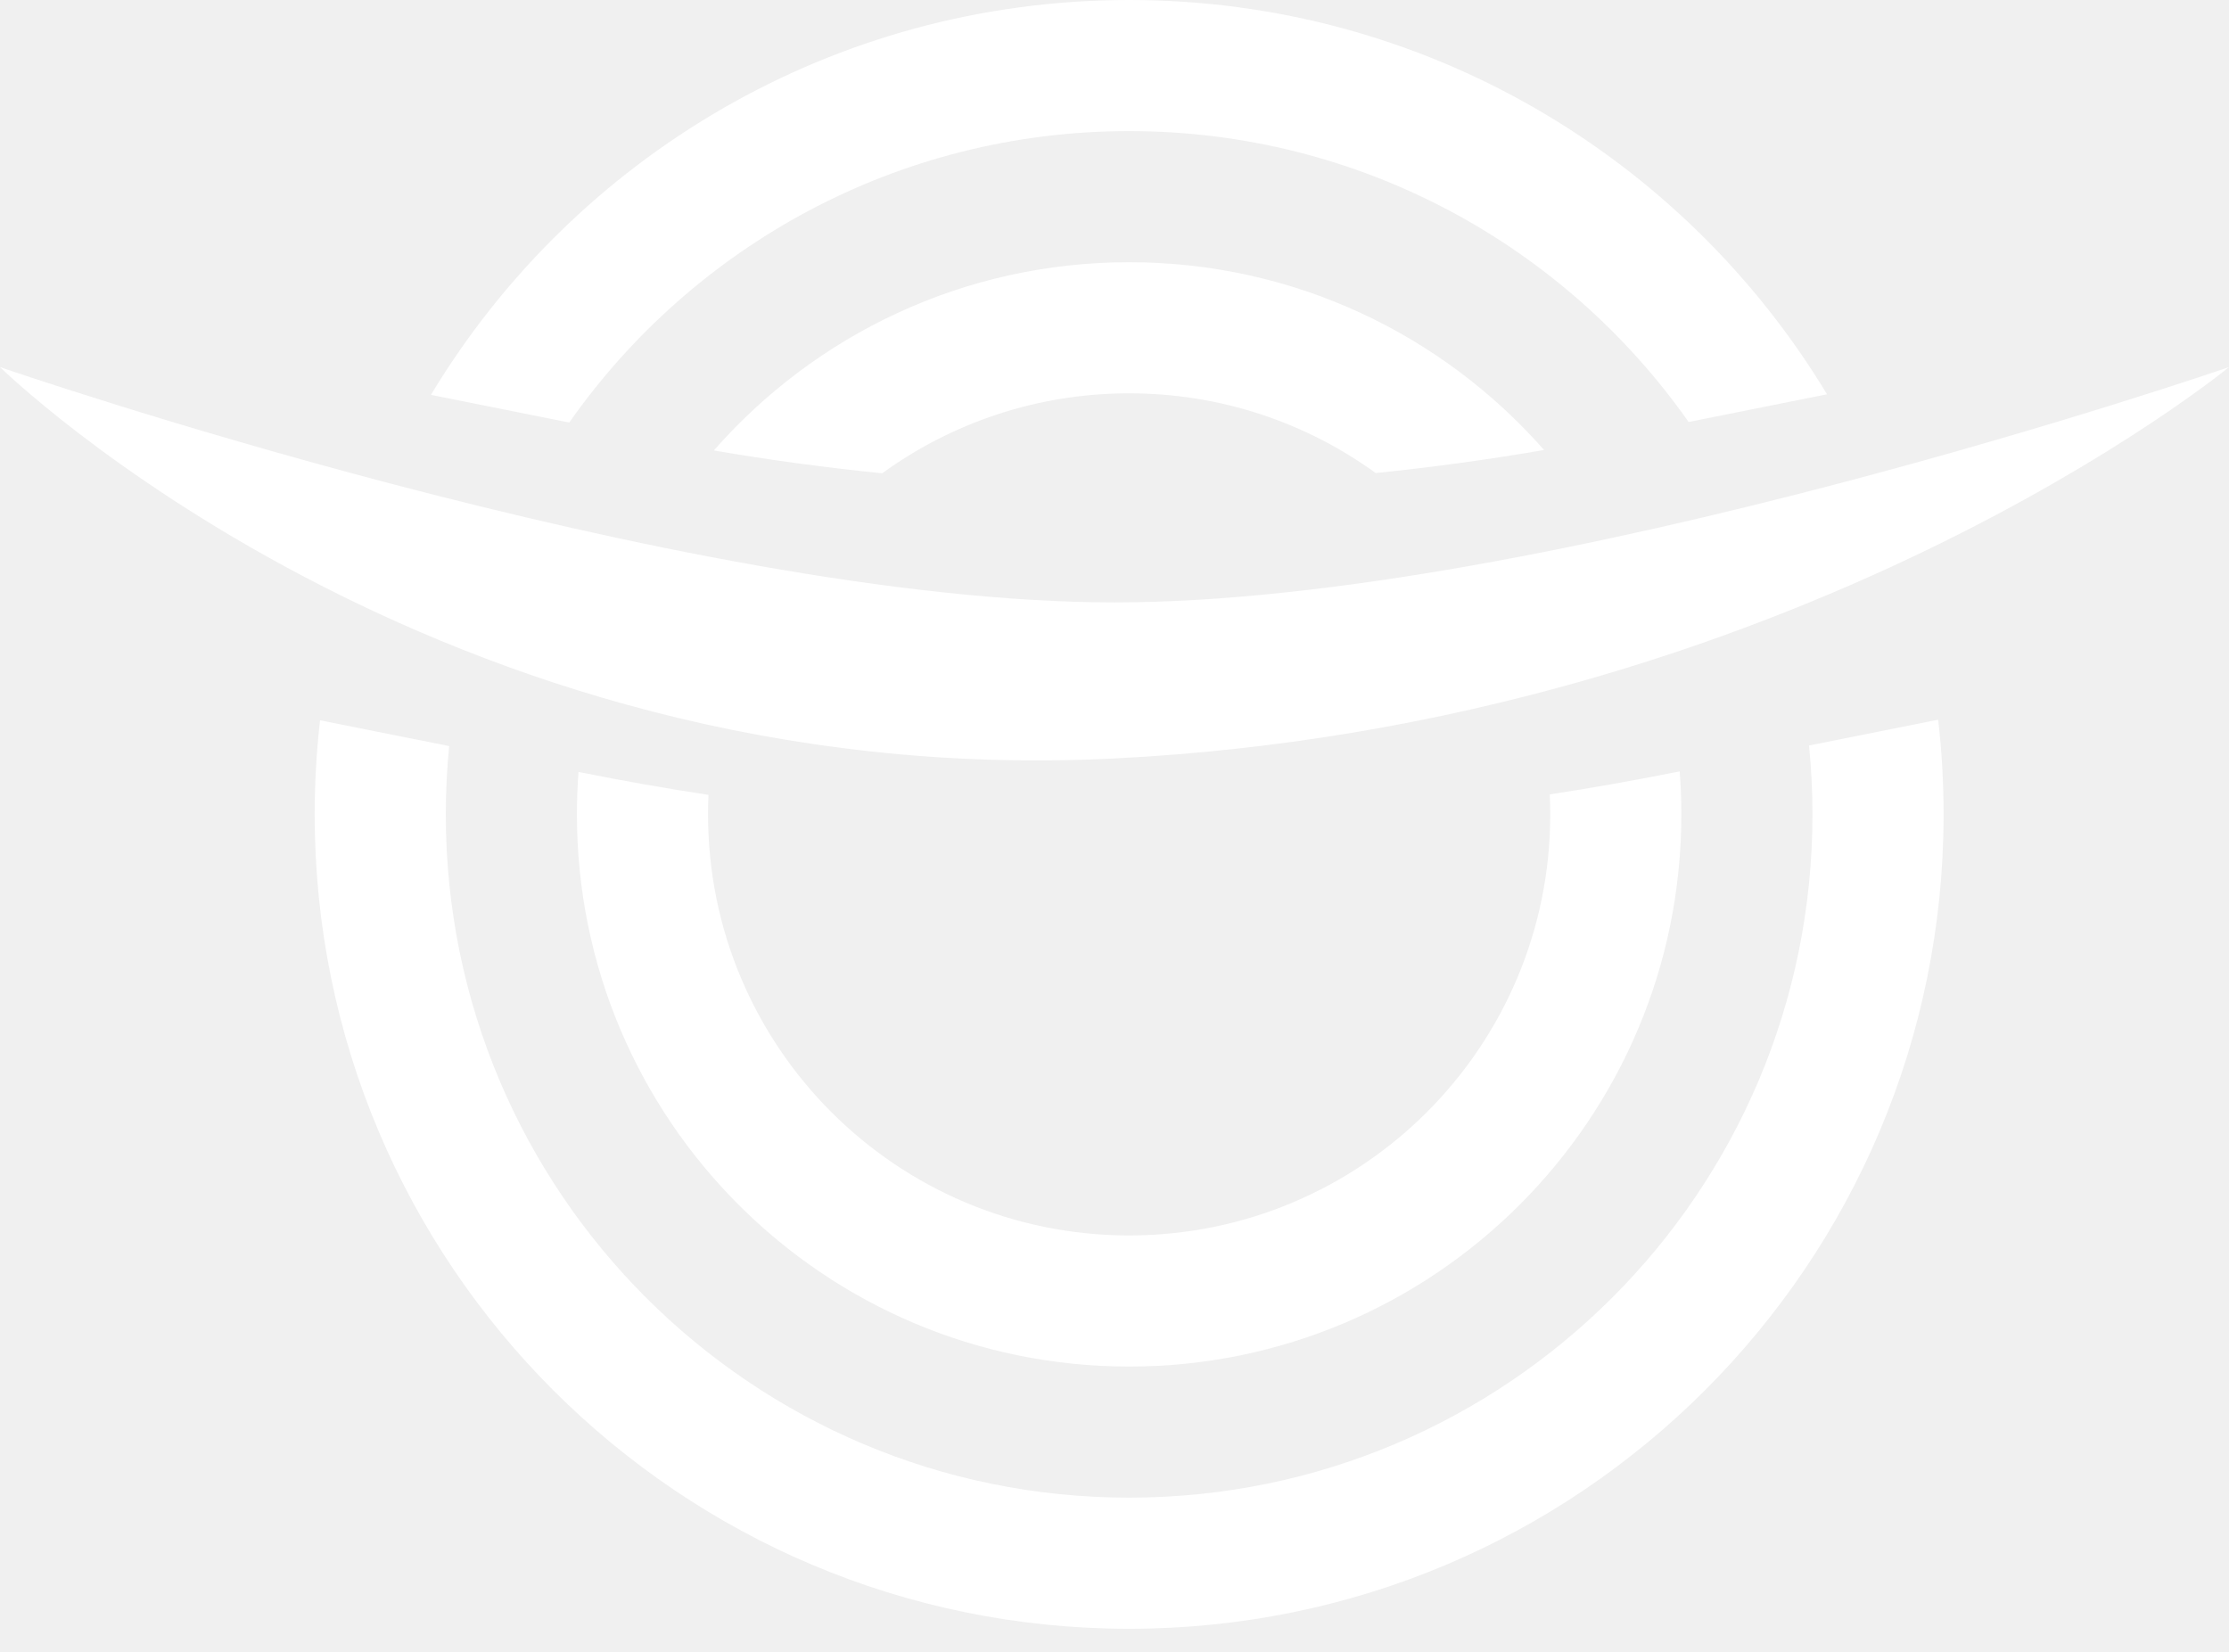
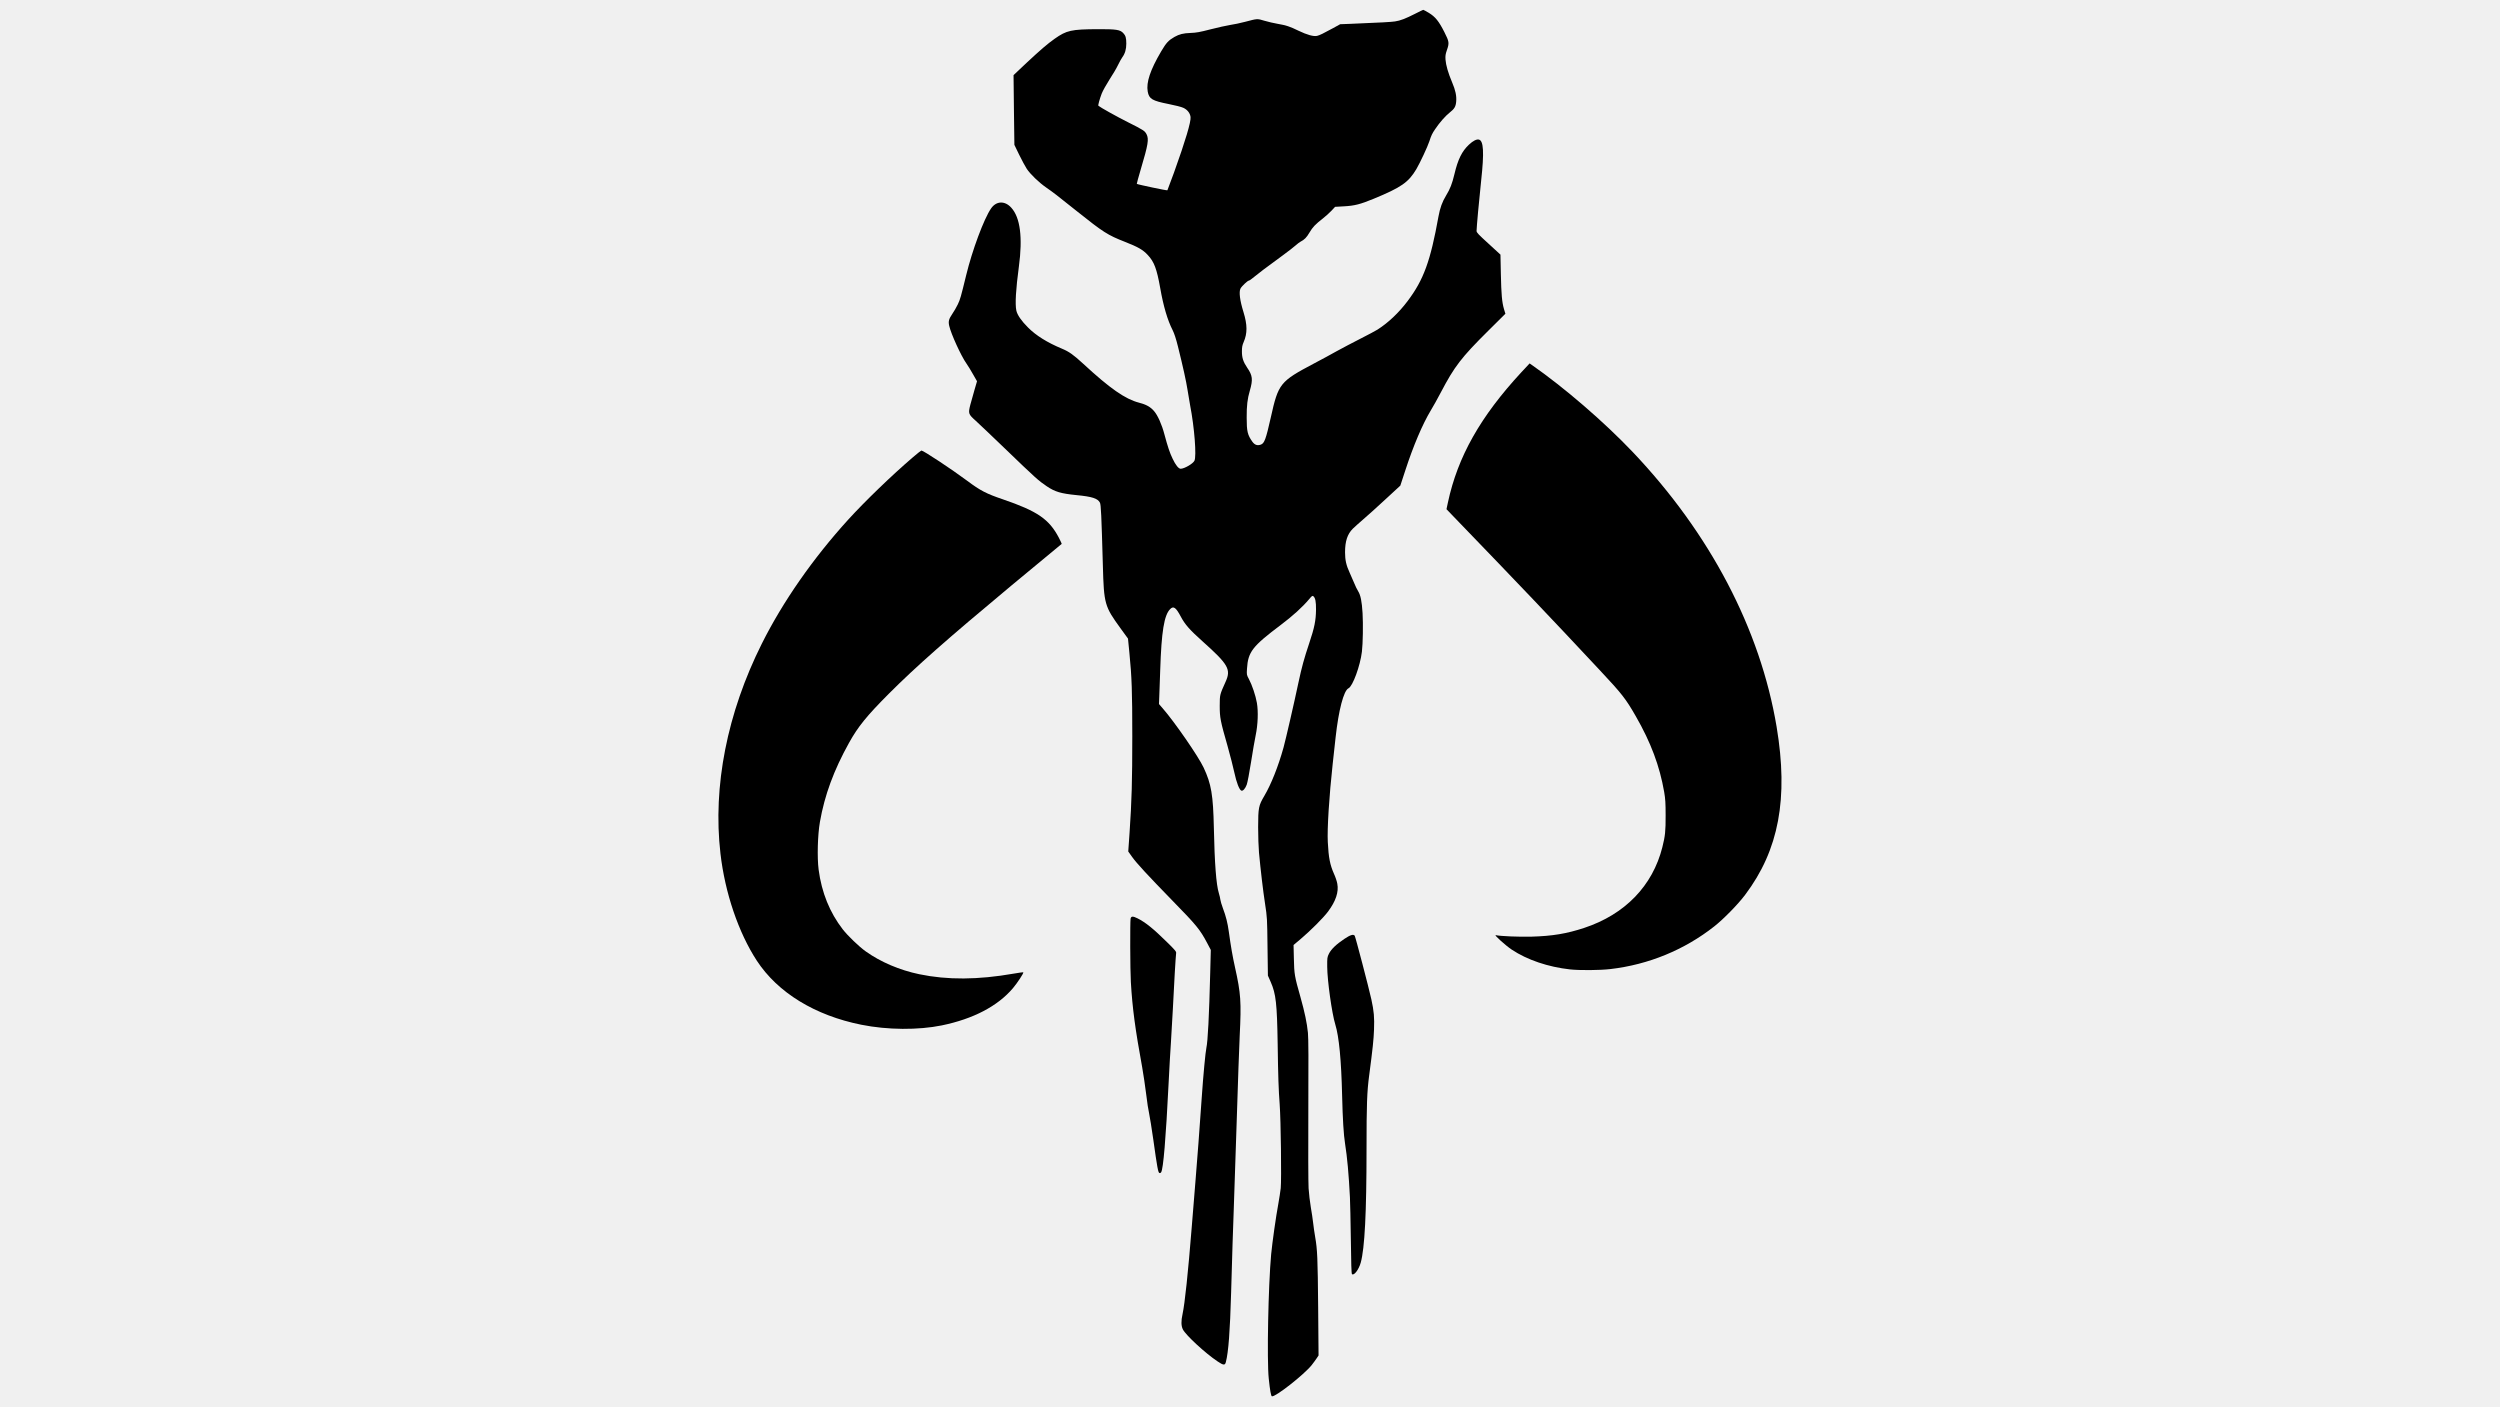
- <svg xmlns="http://www.w3.org/2000/svg" width="85" height="63" viewBox="0 0 85 63" fill="none">
-   <path fill-rule="evenodd" clip-rule="evenodd" d="M27.017 30.314C27.006 30.56 27 30.808 27 31.058C27 39.927 34.189 47.116 43.058 47.116C51.927 47.116 59.116 39.927 59.116 31.058C59.116 30.803 59.11 30.549 59.098 30.296C60.699 30.051 62.295 29.77 63.886 29.451L64.053 29.418C64.095 29.959 64.116 30.506 64.116 31.058C64.116 42.688 54.688 52.116 43.058 52.116C31.428 52.116 22 42.688 22 31.058C22 30.514 22.021 29.975 22.061 29.441L22.114 29.451C23.743 29.777 25.378 30.065 27.017 30.314ZM52.461 18.04C49.818 16.127 46.57 15 43.058 15C39.54 15 36.286 16.131 33.641 18.05C31.494 17.834 29.353 17.544 27.221 17.179C31.081 12.778 36.745 10 43.058 10C49.363 10 55.021 12.771 58.88 17.161C56.749 17.529 54.608 17.821 52.461 18.04ZM68.985 28.432C69.072 29.295 69.116 30.172 69.116 31.058C69.116 45.45 57.45 57.116 43.058 57.116C28.667 57.116 17 45.45 17 31.058C17 30.179 17.044 29.311 17.128 28.454L12.205 27.47C12.07 28.647 12 29.844 12 31.058C12 48.211 25.905 62.116 43.058 62.116C60.211 62.116 74.116 48.211 74.116 31.058C74.116 29.837 74.046 28.632 73.909 27.447L68.985 28.432ZM69.671 15.037L64.393 16.093C59.678 9.384 51.88 5 43.058 5C34.227 5 26.422 9.393 21.709 16.113L16.433 15.058C21.867 6.035 31.758 0 43.058 0C54.35 0 64.234 6.026 69.671 15.037Z" fill="white" />
-   <mask id="path-2-inside-1" fill="white">
-     <path d="M42.5 28.925C16.546 30.231 0 14 0 14C0 14 26 22.974 42.5 22.974C59 22.974 85 14 85 14C85 14 68.454 27.619 42.5 28.925Z" />
-   </mask>
-   <path d="M0 14L5.873 -3.015L-12.605 26.849L0 14ZM42.5 28.925L41.595 10.948L42.5 28.925ZM85 14L96.439 27.898L79.127 -3.015L85 14ZM0 14C-12.605 26.849 -12.6 26.855 -12.595 26.86C-12.593 26.862 -12.587 26.867 -12.584 26.871C-12.576 26.878 -12.569 26.885 -12.56 26.893C-12.544 26.909 -12.527 26.925 -12.509 26.943C-12.473 26.978 -12.432 27.017 -12.387 27.061C-12.297 27.147 -12.189 27.248 -12.064 27.365C-11.814 27.597 -11.495 27.887 -11.107 28.227C-10.333 28.906 -9.282 29.787 -7.966 30.797C-5.346 32.807 -1.615 35.375 3.117 37.872C12.559 42.854 26.401 47.758 43.405 46.903L41.595 10.948C32.645 11.398 25.237 8.839 19.917 6.033C17.268 4.635 15.241 3.227 13.948 2.235C13.307 1.743 12.863 1.366 12.631 1.162C12.515 1.061 12.454 1.004 12.448 0.999C12.446 0.997 12.458 1.008 12.484 1.033C12.497 1.045 12.513 1.061 12.533 1.081C12.544 1.09 12.555 1.101 12.566 1.113C12.572 1.119 12.579 1.125 12.585 1.131C12.588 1.134 12.593 1.139 12.595 1.141C12.6 1.145 12.605 1.15 0 14ZM43.405 46.903C59.328 46.101 72.316 41.53 81.317 37.178C85.834 34.995 89.418 32.833 91.955 31.151C93.227 30.308 94.245 29.579 94.995 29.02C95.37 28.741 95.679 28.503 95.92 28.314C96.041 28.219 96.144 28.137 96.231 28.067C96.274 28.032 96.313 28 96.348 27.972C96.365 27.958 96.382 27.945 96.397 27.932C96.404 27.926 96.412 27.92 96.419 27.914C96.422 27.911 96.428 27.907 96.429 27.906C96.434 27.902 96.439 27.898 85 14C73.561 0.102 73.566 0.099 73.57 0.095C73.572 0.093 73.576 0.089 73.579 0.087C73.586 0.082 73.591 0.077 73.597 0.073C73.608 0.063 73.618 0.055 73.628 0.047C73.647 0.032 73.661 0.02 73.673 0.011C73.695 -0.007 73.703 -0.013 73.696 -0.007C73.682 0.004 73.61 0.06 73.482 0.155C73.226 0.346 72.748 0.692 72.063 1.146C70.687 2.058 68.513 3.383 65.648 4.767C59.889 7.552 51.627 10.443 41.595 10.948L43.405 46.903ZM85 14C79.127 -3.015 79.129 -3.016 79.13 -3.016C79.131 -3.016 79.132 -3.017 79.133 -3.017C79.134 -3.017 79.135 -3.018 79.136 -3.018C79.137 -3.018 79.137 -3.018 79.135 -3.018C79.131 -3.016 79.121 -3.013 79.106 -3.008C79.074 -2.997 79.019 -2.978 78.94 -2.952C78.784 -2.899 78.537 -2.816 78.207 -2.707C77.547 -2.489 76.561 -2.169 75.317 -1.78C72.818 -1 69.327 0.039 65.375 1.075C57.005 3.268 48.283 4.974 42.5 4.974V40.974C53.217 40.974 65.745 38.193 74.5 35.899C79.111 34.691 83.151 33.487 86.043 32.585C87.494 32.132 88.668 31.751 89.494 31.478C89.908 31.341 90.235 31.232 90.468 31.153C90.584 31.114 90.677 31.082 90.744 31.059C90.778 31.047 90.806 31.038 90.828 31.031C90.838 31.027 90.847 31.024 90.855 31.021C90.859 31.02 90.862 31.019 90.865 31.018C90.867 31.017 90.868 31.017 90.869 31.016C90.871 31.016 90.873 31.015 85 14ZM42.5 4.974C36.717 4.974 27.995 3.268 19.625 1.075C15.673 0.039 12.182 -1 9.684 -1.78C8.439 -2.169 7.453 -2.489 6.793 -2.707C6.463 -2.816 6.216 -2.899 6.06 -2.952C5.981 -2.978 5.926 -2.997 5.895 -3.008C5.879 -3.013 5.869 -3.016 5.865 -3.018C5.863 -3.018 5.863 -3.018 5.864 -3.018C5.865 -3.018 5.866 -3.017 5.867 -3.017C5.868 -3.017 5.869 -3.016 5.87 -3.016C5.871 -3.016 5.873 -3.015 0 14C-5.873 31.015 -5.871 31.016 -5.869 31.016C-5.868 31.017 -5.866 31.017 -5.865 31.018C-5.862 31.019 -5.859 31.02 -5.855 31.021C-5.847 31.024 -5.838 31.027 -5.827 31.031C-5.806 31.038 -5.778 31.047 -5.744 31.059C-5.676 31.082 -5.584 31.114 -5.468 31.153C-5.235 31.232 -4.908 31.341 -4.494 31.478C-3.668 31.751 -2.494 32.132 -1.043 32.585C1.849 33.487 5.889 34.691 10.5 35.899C19.255 38.193 31.783 40.974 42.5 40.974V4.974Z" fill="white" mask="url(#path-2-inside-1)" />
+ <svg xmlns="http://www.w3.org/2000/svg" version="1.0" width="3840pt" height="2160pt" viewBox="0 0 3840 2160" preserveAspectRatio="xMidYMid meet">
+   <g transform="translate(0,2160) scale(0.1,-0.1)" fill="#000000" stroke="none">
+     <path d="M21735 21388 c-148 -75 -226 -105 -307 -117 -57 -9 -218 -18 -683 -37 l-160 -6 -105 -58 c-155 -85 -211 -112 -250 -121 -54 -12 -152 15 -287 80 -135 66 -186 82 -323 106 -52 9 -141 29 -197 46 -115 34 -103 35 -298 -16 -71 -19 -176 -41 -233 -49 -56 -9 -191 -39 -300 -67 -162 -42 -216 -52 -304 -55 -113 -4 -173 -19 -248 -61 -92 -53 -126 -89 -205 -223 -168 -286 -231 -476 -206 -617 21 -113 68 -141 321 -191 102 -20 197 -44 228 -59 61 -29 101 -80 109 -140 9 -70 -77 -360 -254 -853 -53 -146 -99 -268 -102 -273 -6 -6 -459 89 -470 99 -2 2 26 104 62 226 113 379 126 461 88 536 -26 51 -50 67 -288 186 -164 82 -426 228 -452 252 -7 7 19 102 51 186 17 43 69 137 119 215 50 76 109 176 131 223 23 47 52 100 66 119 42 57 62 124 62 210 0 90 -10 124 -48 164 -49 51 -107 60 -390 59 -407 -2 -479 -18 -662 -147 -113 -80 -215 -168 -434 -372 l-198 -187 6 -535 7 -536 74 -153 c41 -84 94 -181 116 -215 57 -85 186 -209 298 -287 116 -81 148 -105 468 -361 411 -328 475 -369 743 -474 201 -79 275 -121 350 -202 98 -105 138 -210 191 -508 48 -276 113 -495 190 -645 26 -52 52 -130 83 -255 77 -309 126 -531 147 -667 11 -72 29 -176 39 -232 67 -344 101 -787 66 -854 -24 -46 -155 -122 -211 -122 -32 0 -78 57 -124 155 -44 91 -74 181 -126 375 -39 149 -103 292 -159 356 -55 64 -121 101 -231 129 -212 55 -446 218 -856 597 -151 139 -218 187 -329 233 -225 94 -398 202 -520 325 -103 103 -164 192 -179 260 -21 98 -8 325 39 675 60 448 21 753 -116 904 -99 111 -232 106 -312 -12 -109 -158 -289 -642 -382 -1026 -82 -336 -91 -368 -128 -446 -21 -44 -59 -110 -85 -147 -53 -79 -63 -114 -47 -183 27 -123 183 -464 264 -578 24 -34 71 -110 103 -168 l60 -105 -38 -130 c-21 -71 -50 -175 -65 -232 -34 -134 -30 -144 84 -246 48 -43 249 -235 447 -425 473 -456 518 -496 643 -580 128 -86 217 -112 457 -136 240 -23 327 -51 360 -116 16 -30 23 -189 45 -964 16 -594 26 -628 272 -967 l114 -157 22 -224 c36 -363 44 -586 44 -1277 0 -683 -9 -999 -42 -1482 l-20 -287 59 -83 c68 -96 240 -282 619 -671 370 -378 424 -445 532 -648 l58 -110 -9 -347 c-17 -675 -37 -1057 -59 -1157 -14 -63 -48 -423 -70 -745 -36 -521 -70 -967 -95 -1270 -13 -162 -41 -495 -60 -740 -56 -699 -106 -1172 -141 -1334 -24 -107 -22 -182 5 -236 46 -90 346 -367 534 -492 89 -60 113 -62 126 -10 40 153 64 470 81 1067 16 585 30 1000 40 1265 6 135 26 740 45 1345 19 605 40 1208 47 1340 26 517 17 646 -72 1045 -38 171 -64 322 -95 547 -19 137 -44 238 -91 362 -19 52 -37 111 -39 131 -2 21 -13 67 -24 103 -40 129 -65 461 -76 997 -11 512 -39 678 -158 931 -80 171 -446 701 -628 909 l-57 66 4 104 c2 58 9 247 15 420 19 591 60 842 153 935 51 51 88 25 162 -114 64 -122 137 -205 335 -382 397 -355 440 -430 355 -619 -92 -205 -90 -199 -91 -370 0 -184 10 -234 121 -622 40 -143 87 -325 104 -406 32 -151 76 -264 107 -276 24 -10 60 30 83 92 11 30 41 185 66 346 25 160 57 345 71 411 34 161 42 365 19 498 -19 112 -74 275 -123 367 -35 65 -35 66 -29 160 16 257 82 342 515 668 186 140 338 277 442 402 40 48 48 53 62 42 31 -26 42 -83 41 -207 -2 -166 -24 -276 -104 -514 -79 -236 -115 -367 -166 -606 -70 -332 -195 -872 -229 -997 -80 -288 -190 -565 -294 -741 -89 -151 -95 -182 -96 -482 0 -137 6 -313 13 -390 25 -268 62 -585 94 -792 31 -203 32 -219 37 -653 l6 -445 44 -100 c80 -183 96 -332 106 -950 7 -501 14 -706 31 -930 18 -240 29 -1155 16 -1285 -6 -52 -22 -158 -36 -235 -38 -204 -93 -595 -111 -780 -44 -483 -67 -1626 -37 -1910 19 -183 34 -266 48 -272 48 -18 497 334 613 481 26 34 61 80 76 104 l28 42 -6 738 c-7 761 -12 888 -46 1082 -11 63 -25 160 -31 215 -6 55 -22 164 -36 242 -13 78 -29 208 -34 290 -5 84 -7 607 -4 1213 4 742 2 1098 -6 1175 -15 152 -49 315 -115 550 -91 320 -96 352 -101 590 l-5 210 107 90 c157 133 352 328 424 425 118 159 165 299 141 426 -6 36 -29 105 -51 152 -61 138 -83 247 -95 487 -11 201 21 709 75 1200 17 149 37 333 45 410 46 417 124 718 198 753 65 31 180 345 206 562 15 123 20 422 10 592 -11 183 -30 276 -68 337 -16 25 -43 80 -59 121 -17 41 -49 116 -72 165 -51 110 -70 192 -70 311 0 171 36 280 119 363 25 25 96 88 156 140 61 51 214 190 342 308 l232 214 76 232 c124 381 264 710 392 923 34 55 104 181 156 280 208 396 312 532 725 942 l265 263 -22 72 c-31 108 -41 222 -48 544 l-6 292 -183 168 c-155 141 -184 171 -184 195 0 52 40 491 71 778 47 432 37 608 -35 626 -35 9 -90 -19 -153 -78 -108 -102 -169 -225 -223 -453 -36 -150 -65 -224 -129 -330 -57 -92 -93 -192 -116 -320 -123 -684 -227 -971 -473 -1298 -136 -181 -299 -335 -464 -440 -31 -19 -150 -83 -265 -141 -114 -58 -278 -144 -363 -191 -85 -48 -240 -132 -345 -187 -526 -278 -549 -308 -665 -828 -77 -342 -99 -401 -156 -420 -52 -18 -91 -4 -126 43 -76 106 -89 160 -89 373 -1 184 12 290 48 412 50 172 43 234 -40 354 -61 90 -82 154 -81 253 0 64 6 93 27 142 58 133 57 264 -3 459 -56 180 -72 311 -46 362 18 35 110 122 129 122 8 0 46 27 85 60 69 57 141 112 448 337 76 56 159 120 184 143 25 23 59 48 75 57 62 32 94 65 138 140 49 84 90 127 207 218 41 32 100 85 131 118 l56 60 139 8 c163 9 250 32 454 116 424 175 534 252 655 455 56 95 174 347 200 428 28 87 44 121 88 185 69 103 158 204 223 255 74 58 94 92 101 169 8 87 -11 176 -62 295 -61 144 -96 265 -102 351 -4 57 0 83 21 144 39 111 36 131 -39 279 -85 168 -139 234 -239 295 -44 26 -82 47 -85 46 -3 0 -60 -27 -126 -61z" />
+     <path d="M23368 15882 c-630 -681 -978 -1298 -1128 -2000 l-22 -103 93 -97 c1031 -1068 1522 -1584 2258 -2372 346 -370 401 -440 556 -710 232 -403 368 -767 437 -1166 18 -107 22 -168 22 -359 1 -242 -7 -315 -50 -487 -149 -594 -575 -1034 -1202 -1241 -267 -88 -486 -125 -808 -134 -188 -5 -484 7 -549 23 -35 9 147 -156 245 -222 238 -158 559 -267 895 -304 149 -16 458 -14 620 5 586 68 1139 295 1598 657 141 111 365 340 472 483 519 689 667 1482 484 2580 -251 1500 -1022 2972 -2215 4227 -436 458 -1045 984 -1549 1335 l-30 21 -127 -136z" />
+     <path d="M14024 14578 c-323 -276 -738 -677 -994 -958 -542 -596 -1006 -1262 -1329 -1908 -532 -1063 -754 -2192 -635 -3221 69 -604 277 -1215 558 -1646 322 -492 893 -842 1606 -985 402 -81 874 -84 1237 -10 483 100 857 295 1092 572 67 79 169 234 159 243 -3 3 -69 -6 -148 -20 -549 -96 -1018 -99 -1450 -9 -302 63 -593 187 -823 351 -105 75 -273 237 -352 338 -200 258 -325 566 -371 918 -24 186 -15 532 20 732 72 412 213 794 447 1215 138 249 272 414 613 756 415 415 893 837 1881 1660 281 234 751 623 773 640 2 1 -17 42 -42 91 -150 288 -329 411 -861 593 -254 86 -349 135 -550 286 -235 175 -672 464 -702 464 -5 0 -64 -46 -129 -102z" />
+     <path d="M17366 7489 c-9 -48 -7 -794 4 -974 23 -398 67 -724 175 -1315 18 -102 45 -284 60 -405 14 -121 35 -257 46 -301 10 -45 39 -225 64 -400 59 -424 74 -504 93 -511 8 -4 21 1 27 11 33 45 73 523 115 1371 11 226 27 502 35 615 8 113 21 347 30 520 18 382 44 814 50 855 5 28 -6 42 -137 171 -211 208 -329 304 -455 368 -72 36 -99 35 -107 -5z" />
+     <path d="M20650 7179 c-126 -84 -203 -159 -237 -227 -27 -55 -28 -63 -27 -202 1 -210 72 -717 124 -885 58 -188 92 -549 105 -1095 9 -366 23 -598 45 -735 33 -209 57 -468 75 -827 4 -71 10 -362 14 -647 4 -367 9 -523 17 -531 30 -30 105 68 135 176 61 220 89 764 89 1749 0 675 7 877 41 1130 55 419 68 544 74 700 7 188 -1 282 -41 465 -41 186 -245 964 -256 978 -22 26 -66 12 -158 -49z" />
+   </g>
</svg>
